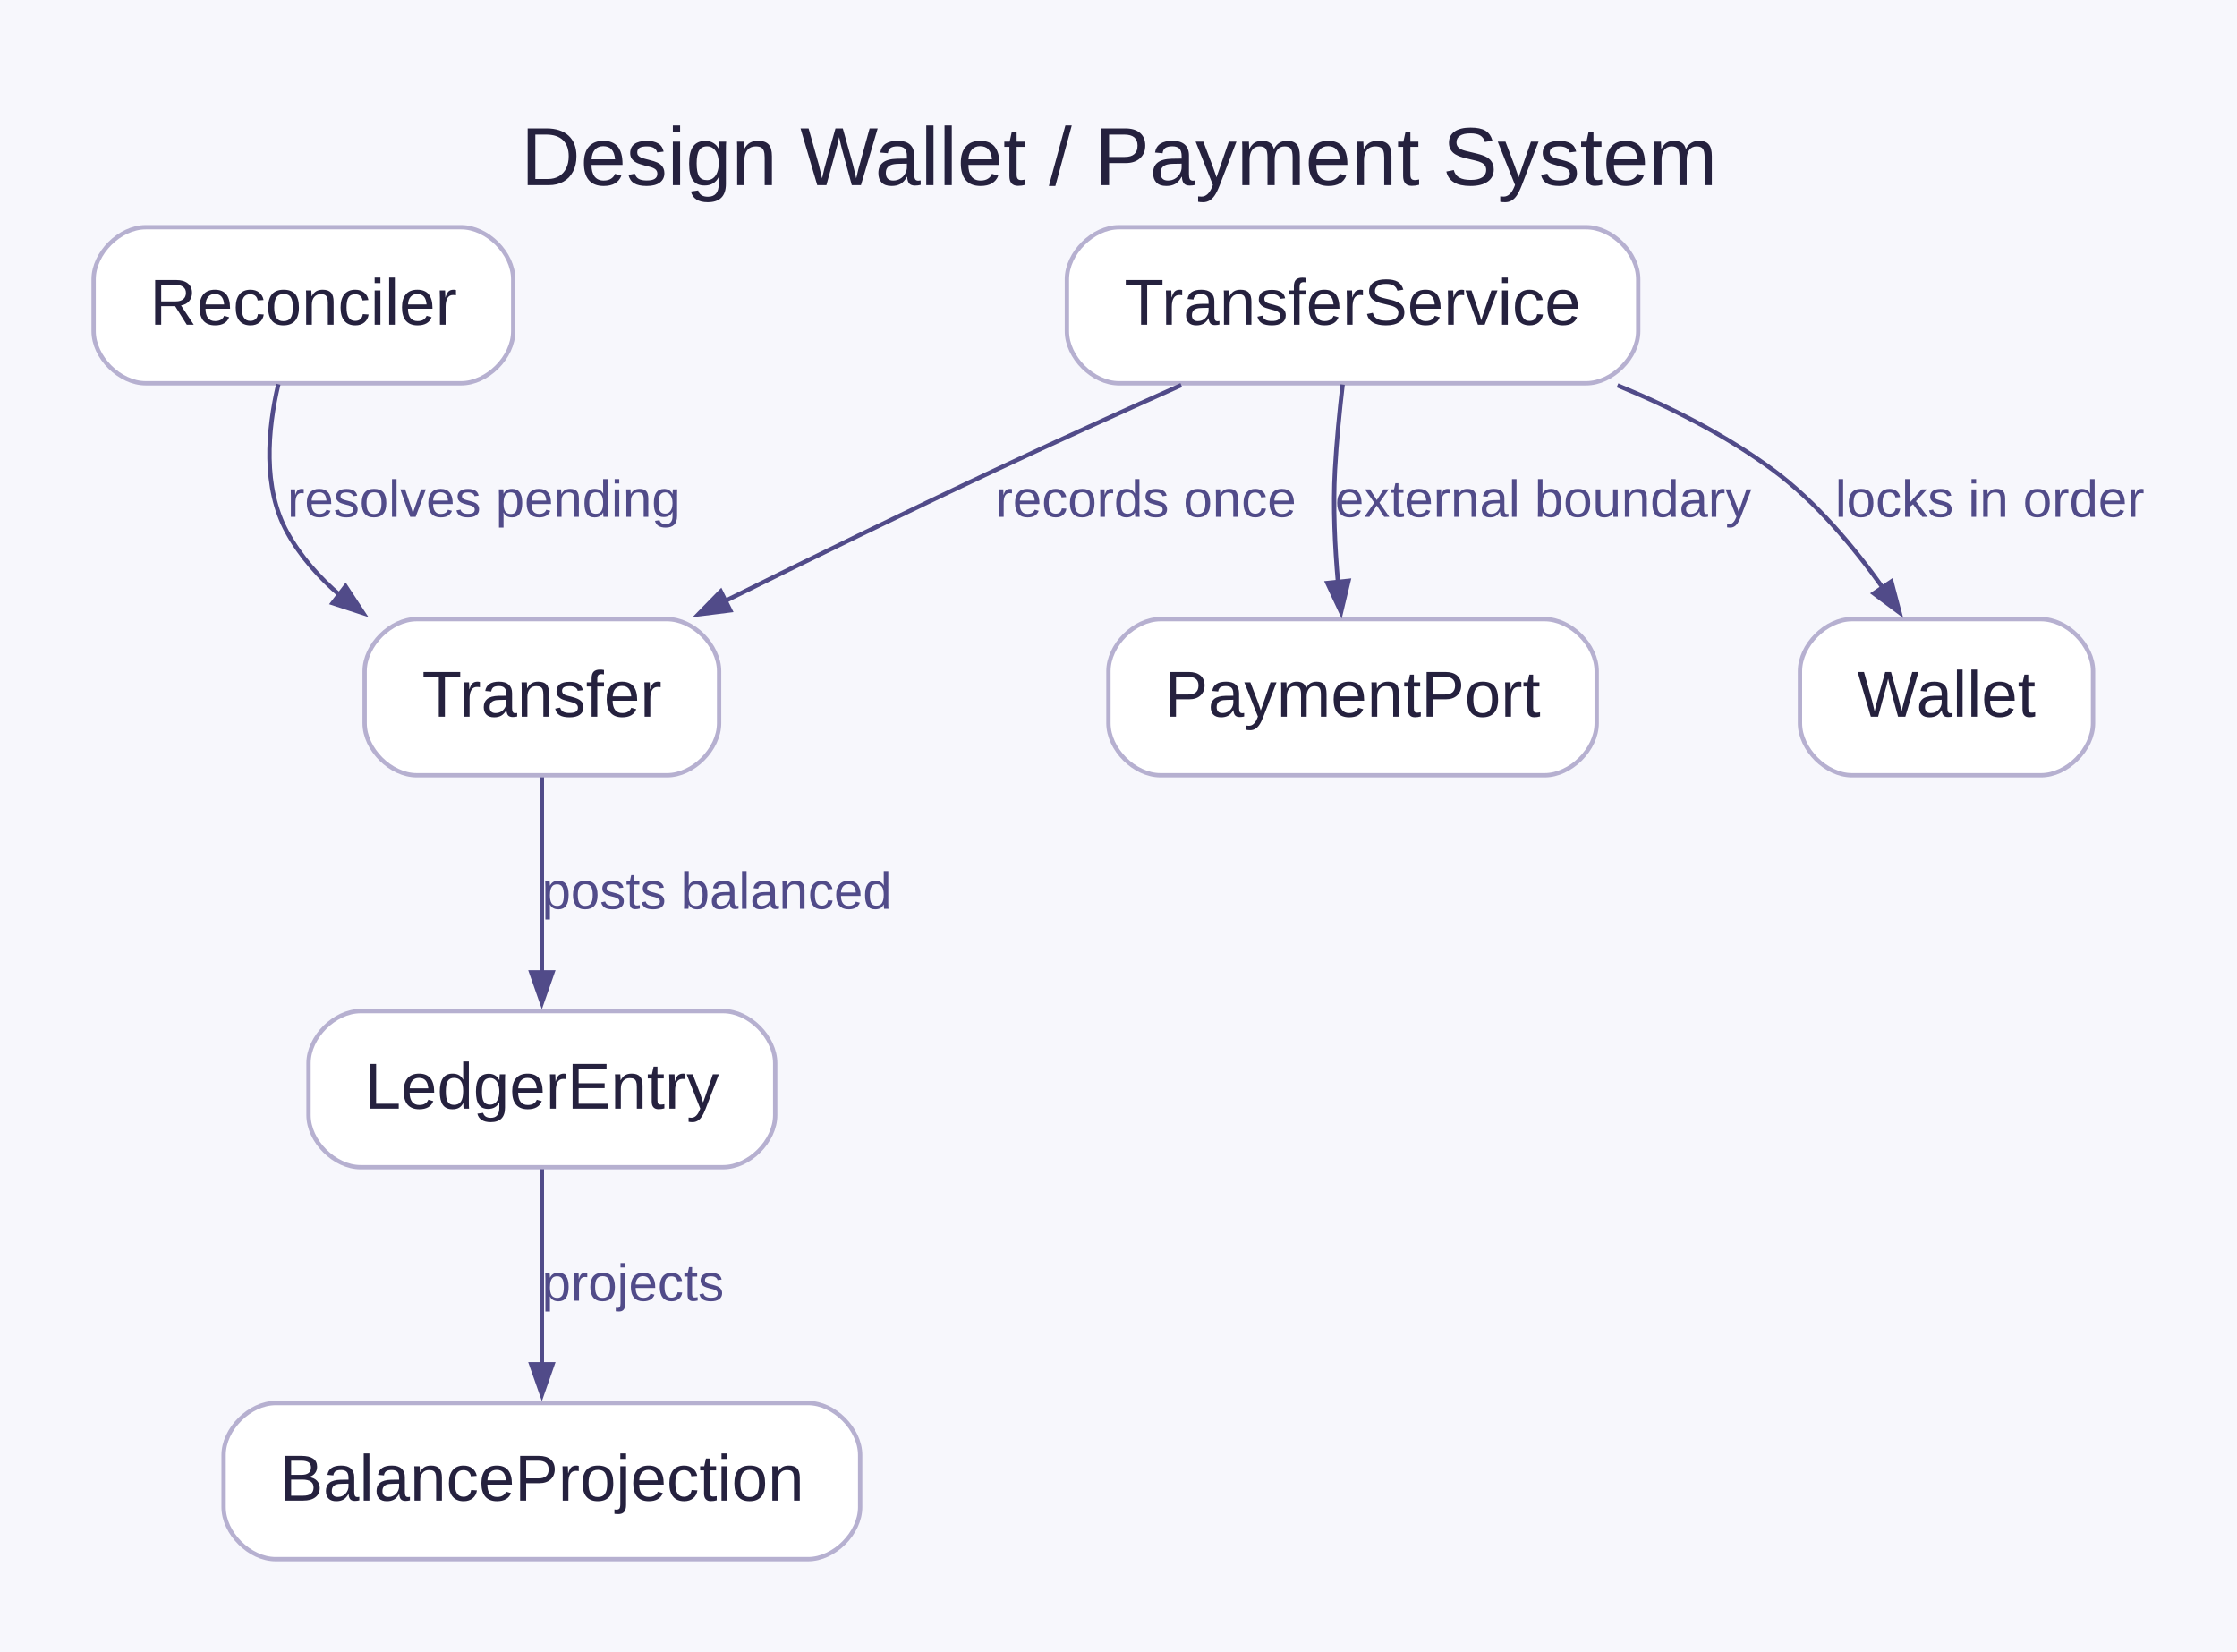
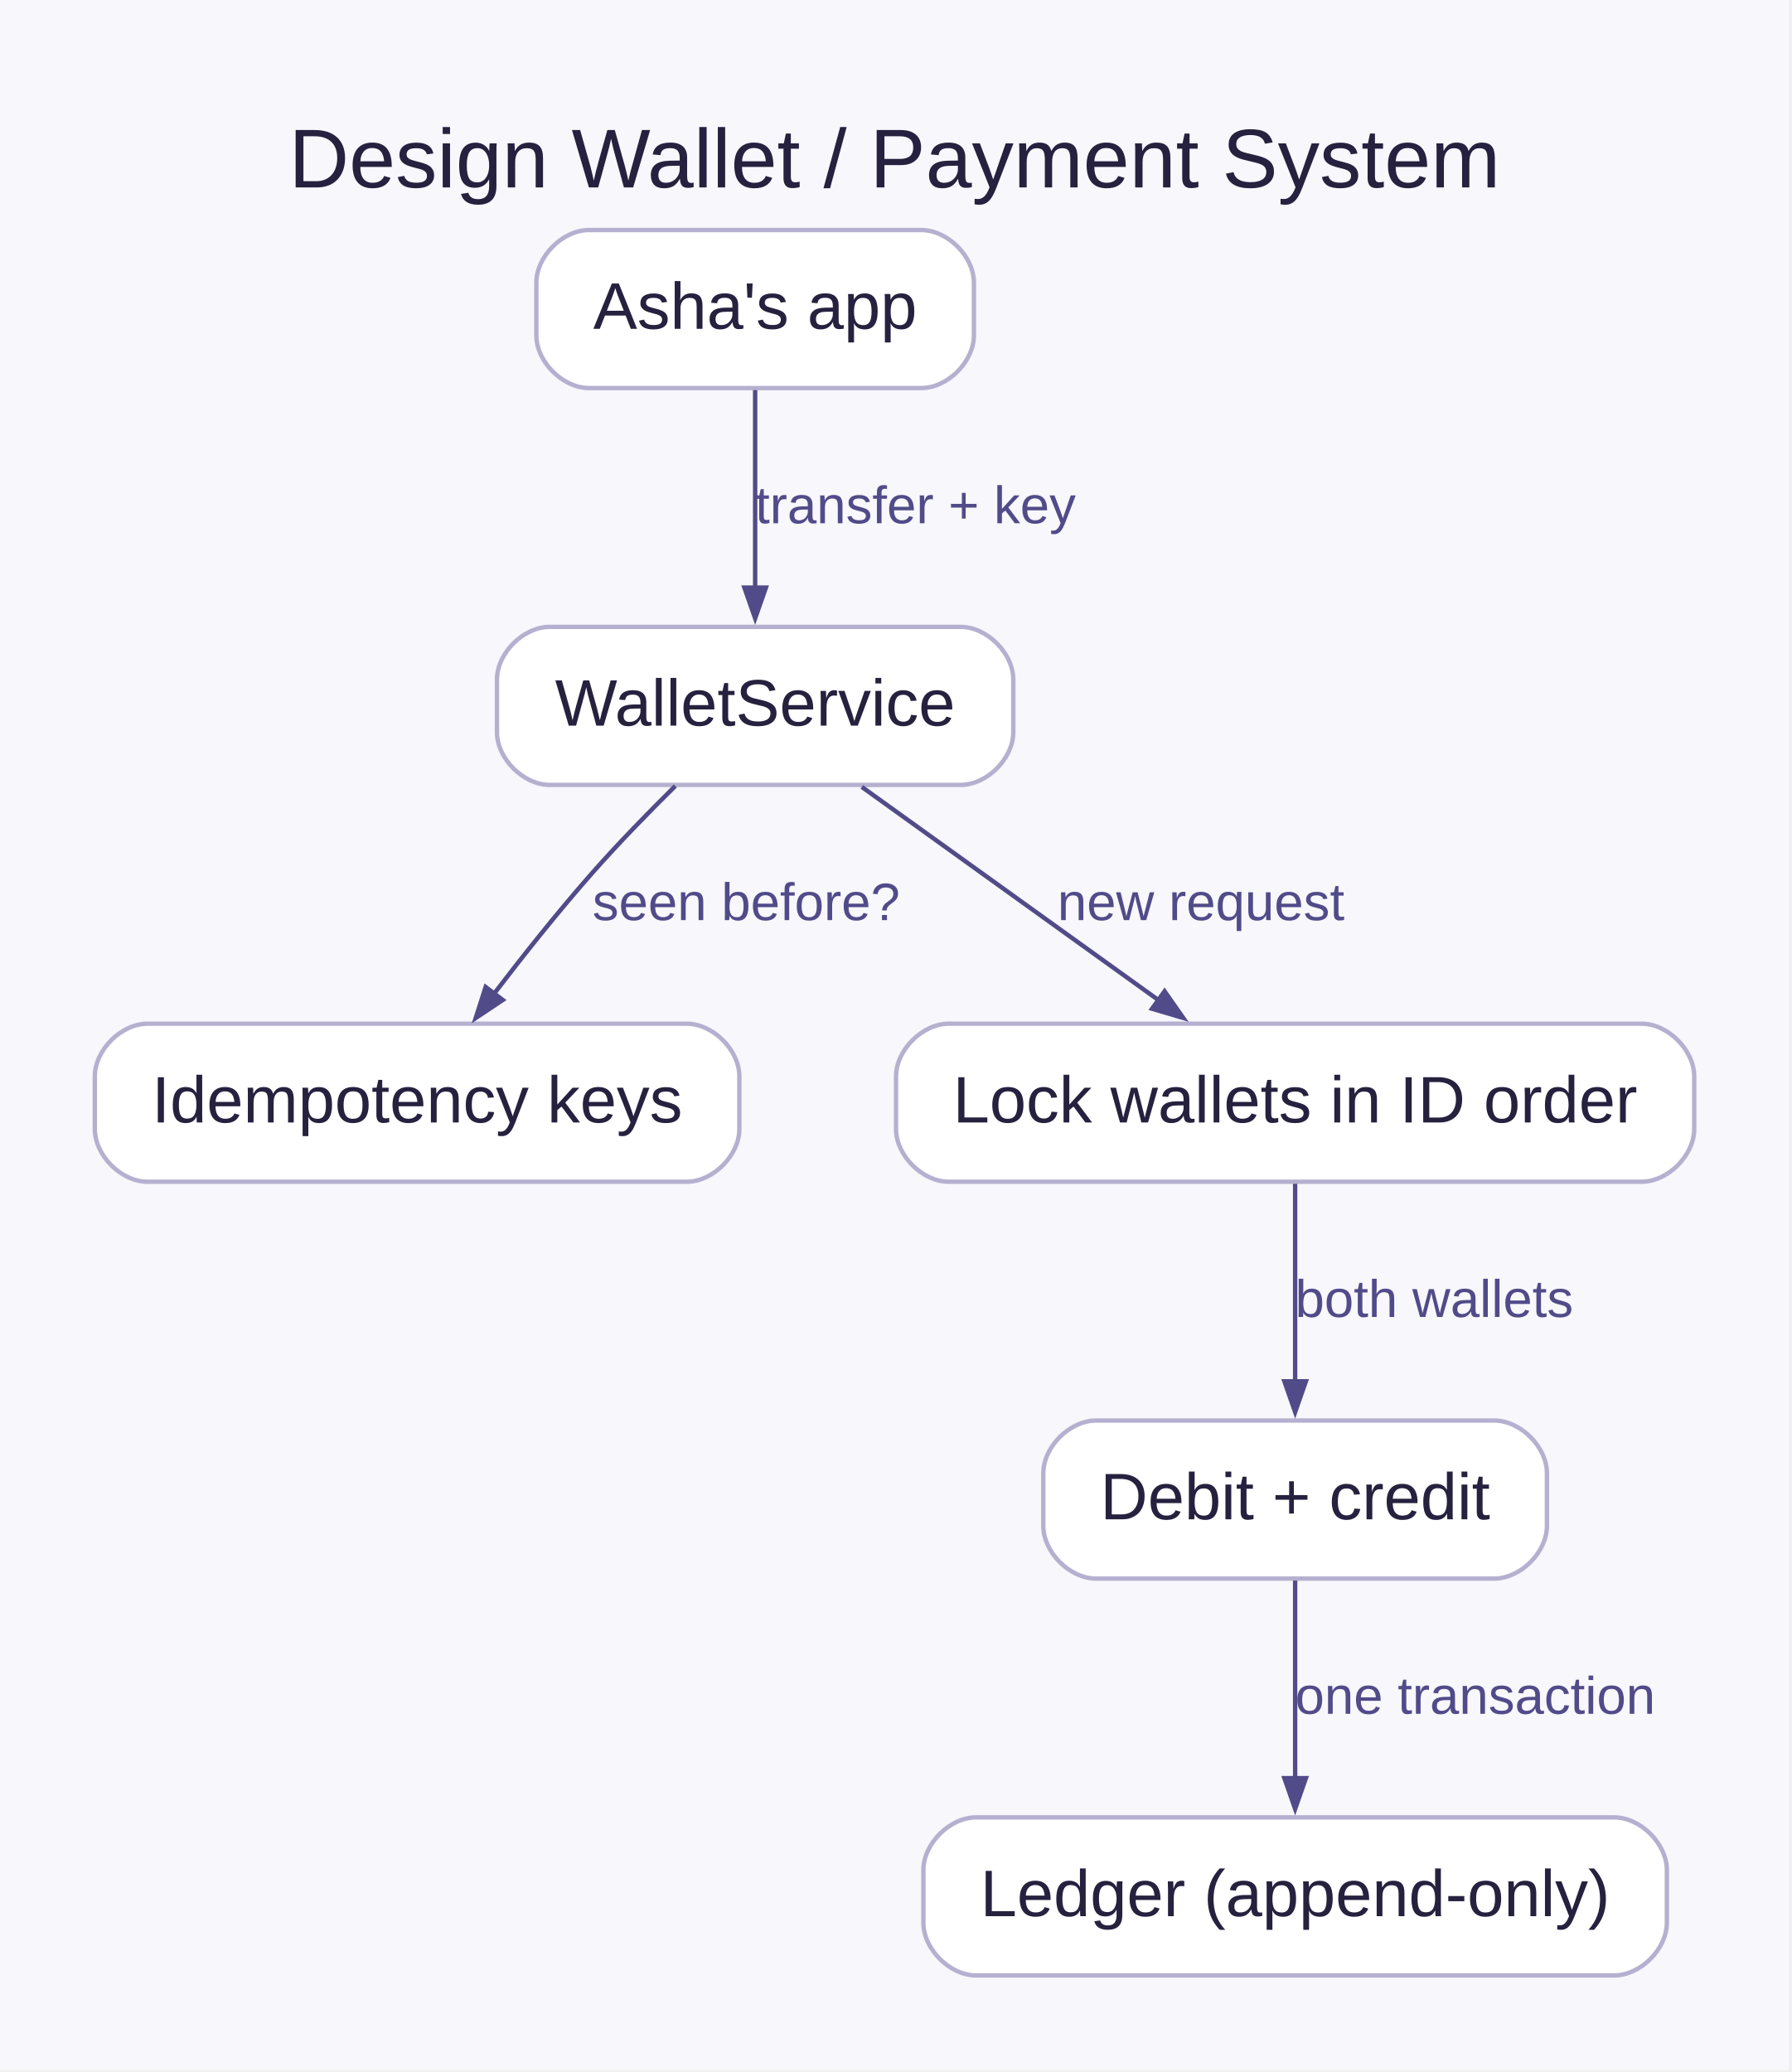
- <svg xmlns="http://www.w3.org/2000/svg" width="516pt" height="381pt" viewBox="0.00 0.00 516.00 381.00" role="img" aria-labelledby="answer-title answer-desc">
-   <g id="graph0" class="graph" transform="scale(1 1) rotate(0) translate(21.6 359.6)">
-     <polygon fill="#f7f7fc" stroke="none" points="-21.6,21.6 -21.6,-359.6 494.65,-359.6 494.65,21.6 -21.6,21.6" />
-     <text xml:space="preserve" text-anchor="middle" x="236.53" y="-316.9" font-family="Arial" font-size="19.00" fill="#25213e">Design Wallet / Payment System</text>
+ <svg xmlns="http://www.w3.org/2000/svg" width="408pt" height="472pt" viewBox="0.00 0.00 408.00 472.00" role="img" aria-labelledby="answer-title answer-desc">
+   <g id="graph0" class="graph" transform="scale(1 1) rotate(0) translate(21.6 450)">
+     <polygon fill="#f7f7fc" stroke="none" points="-21.6,21.6 -21.6,-450 385.91,-450 385.91,21.6 -21.6,21.6" />
+     <text xml:space="preserve" text-anchor="middle" x="182.16" y="-407.3" font-family="Arial" font-size="19.00" fill="#25213e">Design Wallet / Payment System</text>
    <g id="node1" class="node">
-       <path fill="#ffffff" stroke="#b6b0d0" d="M344.28,-307.2C344.28,-307.2 236.5,-307.2 236.5,-307.2 230.5,-307.2 224.5,-301.2 224.5,-295.2 224.5,-295.2 224.5,-283.2 224.5,-283.2 224.5,-277.2 230.5,-271.2 236.5,-271.2 236.5,-271.2 344.28,-271.2 344.28,-271.2 350.28,-271.2 356.28,-277.2 356.28,-283.2 356.28,-283.2 356.28,-295.2 356.28,-295.2 356.28,-301.2 350.28,-307.2 344.28,-307.2" />
-       <text xml:space="preserve" text-anchor="middle" x="290.39" y="-284.7" font-family="Arial" font-size="15.00" fill="#25213e">TransferService</text>
+       <path fill="#ffffff" stroke="#b6b0d0" d="M188.24,-397.6C188.24,-397.6 112.57,-397.6 112.57,-397.6 106.57,-397.6 100.57,-391.6 100.57,-385.6 100.57,-385.6 100.57,-373.6 100.57,-373.6 100.57,-367.6 106.57,-361.6 112.57,-361.6 112.57,-361.6 188.24,-361.6 188.24,-361.6 194.24,-361.6 200.24,-367.6 200.24,-373.6 200.24,-373.6 200.24,-385.6 200.24,-385.6 200.24,-391.6 194.24,-397.6 188.24,-397.6" />
+       <text xml:space="preserve" text-anchor="middle" x="150.41" y="-375.1" font-family="Arial" font-size="15.00" fill="#25213e">Asha's app</text>
    </g>
    <g id="node2" class="node">
-       <path fill="#ffffff" stroke="#b6b0d0" d="M449.19,-216.8C449.19,-216.8 405.59,-216.8 405.59,-216.8 399.59,-216.8 393.59,-210.8 393.59,-204.8 393.59,-204.8 393.59,-192.8 393.59,-192.8 393.59,-186.8 399.59,-180.8 405.59,-180.8 405.59,-180.8 449.19,-180.8 449.19,-180.8 455.19,-180.8 461.19,-186.8 461.19,-192.8 461.19,-192.8 461.19,-204.8 461.19,-204.8 461.19,-210.8 455.19,-216.8 449.19,-216.8" />
-       <text xml:space="preserve" text-anchor="middle" x="427.39" y="-194.3" font-family="Arial" font-size="15.00" fill="#25213e">Wallet</text>
+       <path fill="#ffffff" stroke="#b6b0d0" d="M197.21,-307.2C197.21,-307.2 103.6,-307.2 103.6,-307.2 97.6,-307.2 91.6,-301.2 91.6,-295.2 91.6,-295.2 91.6,-283.2 91.6,-283.2 91.6,-277.2 97.6,-271.2 103.6,-271.2 103.6,-271.2 197.21,-271.2 197.21,-271.2 203.21,-271.2 209.21,-277.2 209.21,-283.2 209.21,-283.2 209.21,-295.2 209.21,-295.2 209.21,-301.2 203.21,-307.2 197.21,-307.2" />
+       <text xml:space="preserve" text-anchor="middle" x="150.41" y="-284.7" font-family="Arial" font-size="15.00" fill="#25213e">WalletService</text>
    </g>
    <g id="edge1" class="edge">
-       <path fill="none" stroke="#514b89" d="M351.5,-270.72C364.04,-265.57 376.67,-259.13 387.39,-251.2 397.24,-243.91 405.92,-233.58 412.66,-224.09" />
-       <polygon fill="#514b89" stroke="#514b89" points="414.67,-225.49 416.56,-218.32 410.61,-222.74 414.67,-225.49" />
-       <text xml:space="preserve" text-anchor="middle" x="437.37" y="-240.4" font-family="Arial" font-size="12.00" fill="#514b89">locks in order</text>
+       <path fill="none" stroke="#514b89" d="M150.41,-361.14C150.41,-348.18 150.41,-330.32 150.41,-315.76" />
+       <polygon fill="#514b89" stroke="#514b89" points="152.86,-316.14 150.41,-309.14 147.96,-316.14 152.86,-316.14" />
+       <text xml:space="preserve" text-anchor="middle" x="186.92" y="-330.8" font-family="Arial" font-size="12.00" fill="#514b89">transfer + key</text>
    </g>
    <g id="node3" class="node">
-       <path fill="#ffffff" stroke="#b6b0d0" d="M132.27,-216.8C132.27,-216.8 74.51,-216.8 74.51,-216.8 68.51,-216.8 62.51,-210.8 62.51,-204.8 62.51,-204.8 62.51,-192.8 62.51,-192.8 62.51,-186.8 68.51,-180.8 74.51,-180.8 74.51,-180.8 132.27,-180.8 132.27,-180.8 138.27,-180.8 144.27,-186.8 144.27,-192.8 144.27,-192.8 144.27,-204.8 144.27,-204.8 144.27,-210.8 138.27,-216.8 132.27,-216.8" />
-       <text xml:space="preserve" text-anchor="middle" x="103.39" y="-194.3" font-family="Arial" font-size="15.00" fill="#25213e">Transfer</text>
+       <path fill="#ffffff" stroke="#b6b0d0" d="M134.81,-216.8C134.81,-216.8 12,-216.8 12,-216.8 6,-216.8 0,-210.8 0,-204.8 0,-204.8 0,-192.8 0,-192.8 0,-186.8 6,-180.8 12,-180.8 12,-180.8 134.81,-180.8 134.81,-180.8 140.81,-180.8 146.81,-186.8 146.81,-192.8 146.81,-192.8 146.81,-204.8 146.81,-204.8 146.81,-210.8 140.81,-216.8 134.81,-216.8" />
+       <text xml:space="preserve" text-anchor="middle" x="73.41" y="-194.3" font-family="Arial" font-size="15.00" fill="#25213e">Idempotency keys</text>
    </g>
    <g id="edge2" class="edge">
-       <path fill="none" stroke="#514b89" d="M250.88,-270.78C237.26,-264.69 221.93,-257.74 208.02,-251.2 187.42,-241.51 164.71,-230.42 145.74,-221.02" />
-       <polygon fill="#514b89" stroke="#514b89" points="146.84,-218.83 139.48,-217.91 144.66,-223.21 146.84,-218.83" />
-       <text xml:space="preserve" text-anchor="middle" x="242.71" y="-240.4" font-family="Arial" font-size="12.00" fill="#514b89">records once</text>
+       <path fill="none" stroke="#514b89" d="M132.22,-270.95C126.06,-264.87 119.25,-257.88 113.35,-251.2 105.6,-242.42 97.58,-232.33 90.78,-223.43" />
+       <polygon fill="#514b89" stroke="#514b89" points="92.93,-222.21 86.76,-218.1 89.02,-225.16 92.93,-222.21" />
+       <text xml:space="preserve" text-anchor="middle" x="148.38" y="-240.4" font-family="Arial" font-size="12.00" fill="#514b89">seen before?</text>
+     </g>
+     <g id="node4" class="node">
+       <path fill="#ffffff" stroke="#b6b0d0" d="M352.31,-216.8C352.31,-216.8 194.5,-216.8 194.5,-216.8 188.5,-216.8 182.5,-210.8 182.5,-204.8 182.5,-204.8 182.5,-192.8 182.5,-192.8 182.5,-186.8 188.5,-180.8 194.5,-180.8 194.5,-180.8 352.31,-180.8 352.31,-180.8 358.31,-180.8 364.31,-186.8 364.31,-192.8 364.31,-192.8 364.31,-204.8 364.31,-204.8 364.31,-210.8 358.31,-216.8 352.31,-216.8" />
+       <text xml:space="preserve" text-anchor="middle" x="273.41" y="-194.3" font-family="Arial" font-size="15.00" fill="#25213e">Lock wallets in ID order</text>
+     </g>
+     <g id="edge3" class="edge">
+       <path fill="none" stroke="#514b89" d="M174.71,-270.74C194.08,-256.81 221.34,-237.22 242.31,-222.15" />
+       <polygon fill="#514b89" stroke="#514b89" points="243.67,-224.19 247.93,-218.11 240.81,-220.21 243.67,-224.19" />
+       <text xml:space="preserve" text-anchor="middle" x="251.96" y="-240.4" font-family="Arial" font-size="12.00" fill="#514b89">new request</text>
+     </g>
+     <g id="node5" class="node">
+       <path fill="#ffffff" stroke="#b6b0d0" d="M318.76,-126.4C318.76,-126.4 228.05,-126.4 228.05,-126.4 222.05,-126.4 216.05,-120.4 216.05,-114.4 216.05,-114.4 216.05,-102.4 216.05,-102.4 216.05,-96.4 222.05,-90.4 228.05,-90.4 228.05,-90.4 318.76,-90.4 318.76,-90.4 324.76,-90.4 330.76,-96.4 330.76,-102.4 330.76,-102.4 330.76,-114.4 330.76,-114.4 330.76,-120.4 324.76,-126.4 318.76,-126.4" />
+       <text xml:space="preserve" text-anchor="middle" x="273.41" y="-103.9" font-family="Arial" font-size="15.00" fill="#25213e">Debit + credit</text>
+     </g>
+     <g id="edge4" class="edge">
+       <path fill="none" stroke="#514b89" d="M273.41,-180.34C273.41,-167.38 273.41,-149.52 273.41,-134.96" />
+       <polygon fill="#514b89" stroke="#514b89" points="275.86,-135.34 273.41,-128.34 270.96,-135.34 275.86,-135.34" />
+       <text xml:space="preserve" text-anchor="middle" x="305.09" y="-150" font-family="Arial" font-size="12.00" fill="#514b89">both wallets</text>
    </g>
    <g id="node6" class="node">
-       <path fill="#ffffff" stroke="#b6b0d0" d="M334.7,-216.8C334.7,-216.8 246.08,-216.8 246.08,-216.8 240.08,-216.8 234.08,-210.8 234.08,-204.8 234.08,-204.8 234.08,-192.8 234.08,-192.8 234.08,-186.8 240.08,-180.8 246.08,-180.8 246.08,-180.8 334.7,-180.8 334.7,-180.8 340.7,-180.8 346.7,-186.8 346.7,-192.8 346.7,-192.8 346.7,-204.8 346.7,-204.8 346.7,-210.8 340.7,-216.8 334.7,-216.8" />
-       <text xml:space="preserve" text-anchor="middle" x="290.39" y="-194.3" font-family="Arial" font-size="15.00" fill="#25213e">PaymentPort</text>
+       <path fill="#ffffff" stroke="#b6b0d0" d="M346.08,-36C346.08,-36 200.73,-36 200.73,-36 194.73,-36 188.73,-30 188.73,-24 188.73,-24 188.73,-12 188.73,-12 188.73,-6 194.73,0 200.73,0 200.73,0 346.08,0 346.08,0 352.08,0 358.08,-6 358.08,-12 358.08,-12 358.08,-24 358.08,-24 358.08,-30 352.08,-36 346.08,-36" />
+       <text xml:space="preserve" text-anchor="middle" x="273.41" y="-13.5" font-family="Arial" font-size="15.00" fill="#25213e">Ledger (append-only)</text>
    </g>
    <g id="edge5" class="edge">
-       <path fill="none" stroke="#514b89" d="M288.1,-270.91C287.38,-264.71 286.68,-257.65 286.33,-251.2 285.86,-242.71 286.3,-233.44 287.04,-225.14" />
-       <polygon fill="#514b89" stroke="#514b89" points="289.45,-225.64 287.73,-218.42 284.58,-225.14 289.45,-225.64" />
-       <text xml:space="preserve" text-anchor="middle" x="334.36" y="-240.4" font-family="Arial" font-size="12.00" fill="#514b89">external boundary</text>
-     </g>
-     <g id="node4" class="node">
-       <path fill="#ffffff" stroke="#b6b0d0" d="M145.21,-126.4C145.21,-126.4 61.57,-126.4 61.57,-126.4 55.57,-126.4 49.57,-120.4 49.57,-114.4 49.57,-114.4 49.57,-102.4 49.57,-102.4 49.57,-96.4 55.57,-90.4 61.57,-90.4 61.57,-90.4 145.21,-90.4 145.21,-90.4 151.21,-90.4 157.21,-96.4 157.21,-102.4 157.21,-102.4 157.21,-114.4 157.21,-114.4 157.21,-120.4 151.21,-126.4 145.21,-126.4" />
-       <text xml:space="preserve" text-anchor="middle" x="103.39" y="-103.9" font-family="Arial" font-size="15.00" fill="#25213e">LedgerEntry</text>
-     </g>
-     <g id="edge3" class="edge">
-       <path fill="none" stroke="#514b89" d="M103.39,-180.34C103.39,-167.38 103.39,-149.52 103.39,-134.96" />
-       <polygon fill="#514b89" stroke="#514b89" points="105.84,-135.34 103.39,-128.34 100.94,-135.34 105.84,-135.34" />
-       <text xml:space="preserve" text-anchor="middle" x="143.75" y="-150" font-family="Arial" font-size="12.00" fill="#514b89">posts balanced</text>
-     </g>
-     <g id="node5" class="node">
-       <path fill="#ffffff" stroke="#b6b0d0" d="M164.81,-36C164.81,-36 41.98,-36 41.98,-36 35.98,-36 29.98,-30 29.98,-24 29.98,-24 29.98,-12 29.98,-12 29.98,-6 35.98,0 41.98,0 41.98,0 164.81,0 164.81,0 170.81,0 176.81,-6 176.81,-12 176.81,-12 176.81,-24 176.81,-24 176.81,-30 170.81,-36 164.81,-36" />
-       <text xml:space="preserve" text-anchor="middle" x="103.39" y="-13.5" font-family="Arial" font-size="15.00" fill="#25213e">BalanceProjection</text>
-     </g>
-     <g id="edge4" class="edge">
-       <path fill="none" stroke="#514b89" d="M103.39,-89.94C103.39,-76.98 103.39,-59.12 103.39,-44.56" />
-       <polygon fill="#514b89" stroke="#514b89" points="105.84,-44.94 103.39,-37.94 100.94,-44.94 105.84,-44.94" />
-       <text xml:space="preserve" text-anchor="middle" x="124.4" y="-59.6" font-family="Arial" font-size="12.00" fill="#514b89">projects</text>
-     </g>
-     <g id="node7" class="node">
-       <path fill="#ffffff" stroke="#b6b0d0" d="M84.78,-307.2C84.78,-307.2 12,-307.2 12,-307.2 6,-307.2 0,-301.2 0,-295.2 0,-295.2 0,-283.2 0,-283.2 0,-277.2 6,-271.2 12,-271.2 12,-271.2 84.78,-271.2 84.78,-271.2 90.78,-271.2 96.78,-277.2 96.78,-283.2 96.78,-283.2 96.78,-295.2 96.78,-295.2 96.78,-301.2 90.78,-307.2 84.78,-307.2" />
-       <text xml:space="preserve" text-anchor="middle" x="48.39" y="-284.7" font-family="Arial" font-size="15.00" fill="#25213e">Reconciler</text>
-     </g>
-     <g id="edge6" class="edge">
-       <path fill="none" stroke="#514b89" d="M42.6,-270.98C40.13,-260.48 38.96,-247.14 44.66,-236.8 47.73,-231.24 52.03,-226.39 56.92,-222.21" />
-       <polygon fill="#514b89" stroke="#514b89" points="58.11,-224.39 62.18,-218.19 55.13,-220.5 58.11,-224.39" />
-       <text xml:space="preserve" text-anchor="middle" x="90.03" y="-240.4" font-family="Arial" font-size="12.00" fill="#514b89">resolves pending</text>
+       <path fill="none" stroke="#514b89" d="M273.41,-89.94C273.41,-76.98 273.41,-59.12 273.41,-44.56" />
+       <polygon fill="#514b89" stroke="#514b89" points="275.86,-44.94 273.41,-37.94 270.96,-44.94 275.86,-44.94" />
+       <text xml:space="preserve" text-anchor="middle" x="314.43" y="-59.6" font-family="Arial" font-size="12.00" fill="#514b89">one transaction</text>
    </g>
  </g>
</svg>
